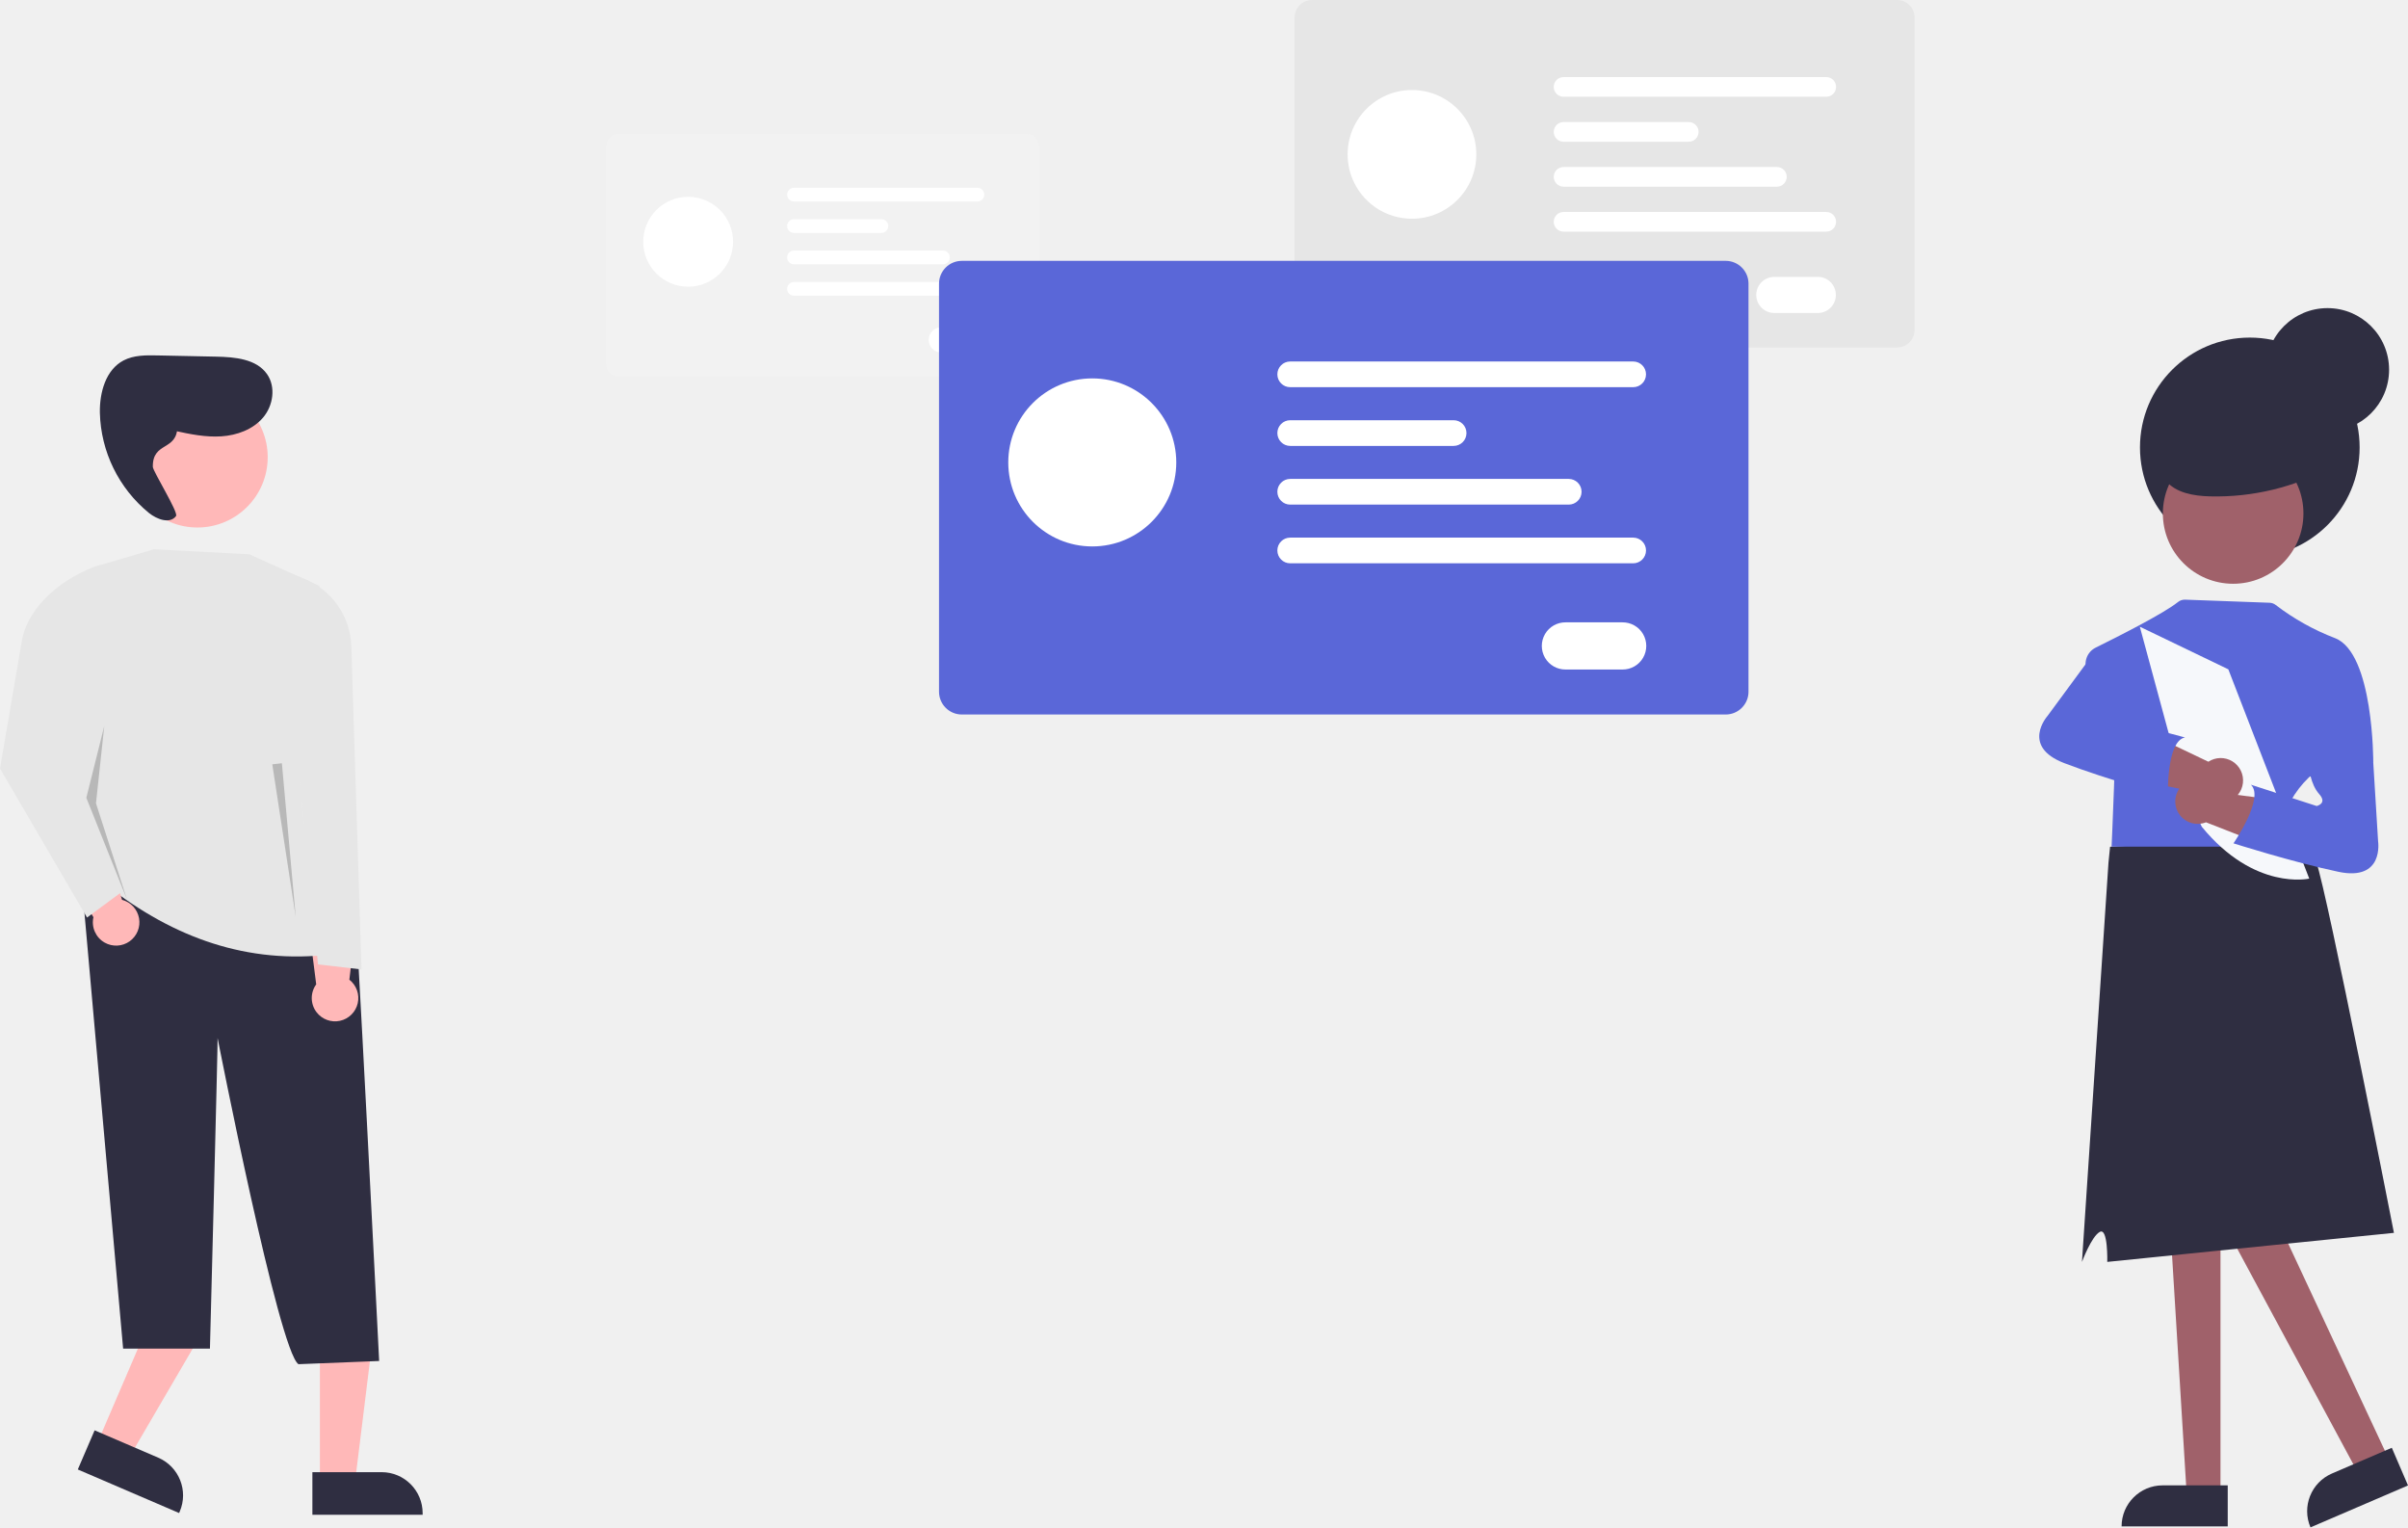
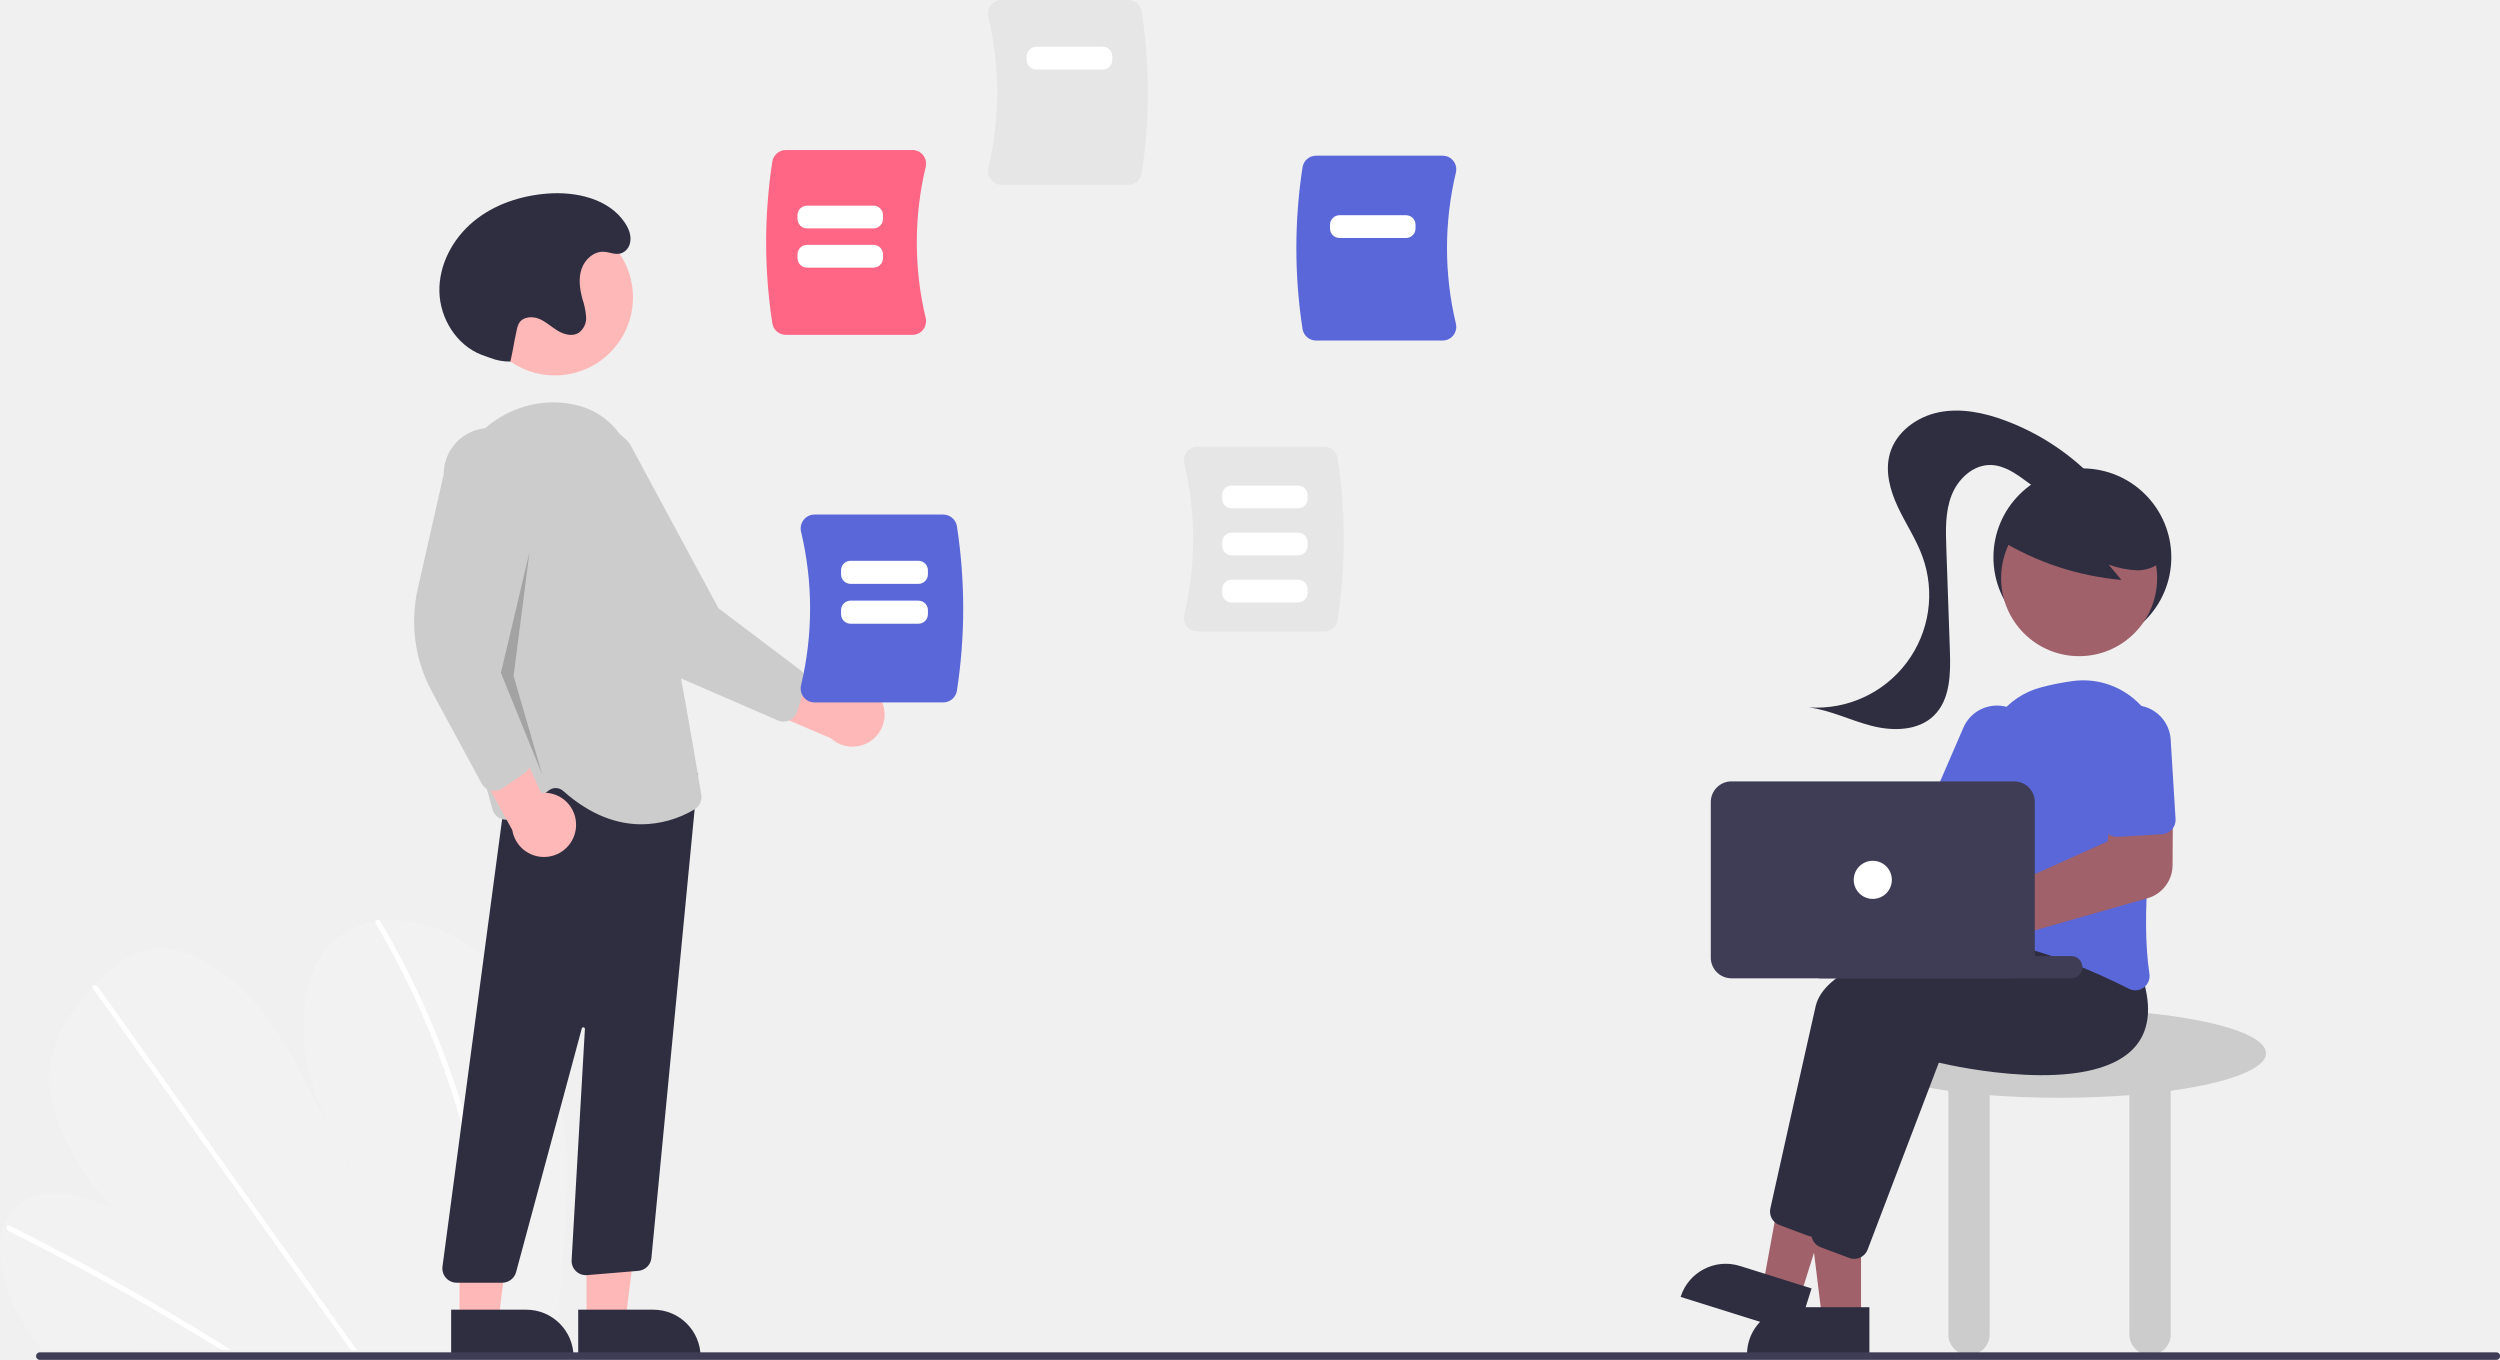
- <svg xmlns="http://www.w3.org/2000/svg" id="e415e4e1-8870-48b5-9940-d02b43ac290b" data-name="Layer 1" width="898.978" height="570.08" viewBox="0 0 898.978 570.08">
-   <defs>
-     <linearGradient id="b3748f69-0e41-4ff3-90ef-d3524a6a40c3" x1="278.848" y1="537.968" x2="278.848" y2="538.148" gradientTransform="matrix(1, 0, 0, -1, -88.27, 870.92)" gradientUnits="userSpaceOnUse">
-       <stop offset="0" stop-color="gray" stop-opacity="0.25" />
-       <stop offset="0.54" stop-color="gray" stop-opacity="0.12" />
-       <stop offset="1" stop-color="gray" stop-opacity="0.1" />
-     </linearGradient>
-   </defs>
-   <polygon points="828.975 558.002 816.367 558.002 810.367 460 828.975 460 828.975 558.002" fill="#a0616a" />
-   <path d="M807.362,554.399h24.315a0,0,0,0,1,0,0v15.309a0,0,0,0,1,0,0H792.053a0,0,0,0,1,0,0v0A15.309,15.309,0,0,1,807.362,554.399Z" fill="#2f2e41" />
-   <polygon points="891.874 544.746 880.291 549.724 830.577 457.415 847.673 450.068 891.874 544.746" fill="#a0616a" />
-   <path d="M1023.762,712.53h24.315a0,0,0,0,1,0,0v15.309a0,0,0,0,1,0,0h-39.624a0,0,0,0,1,0,0v0A15.309,15.309,0,0,1,1023.762,712.53Z" transform="translate(-351.3233 299.5617) rotate(-23.2563)" fill="#2f2e41" />
-   <path d="M858.767,294.642H640.333a6.518,6.518,0,0,1-6.51-6.51V171.47a6.518,6.518,0,0,1,6.51-6.51H858.767a6.518,6.518,0,0,1,6.51,6.51V288.131A6.518,6.518,0,0,1,858.767,294.642Z" transform="translate(-150.5108 -164.96)" fill="#e6e6e6" />
-   <circle cx="527.129" cy="57.618" r="24.019" fill="#fff" />
-   <path d="M832.302,201.072H734.236a3.672,3.672,0,0,1,0-7.345h98.066a3.672,3.672,0,0,1,0,7.345Z" transform="translate(-150.5108 -164.96)" fill="#fff" />
-   <path d="M780.964,217.86H734.236a3.672,3.672,0,0,1,0-7.345h46.728a3.672,3.672,0,1,1,0,7.345Z" transform="translate(-150.5108 -164.96)" fill="#fff" />
-   <path d="M813.874,234.641H734.236a3.672,3.672,0,0,1,0-7.345h79.638a3.672,3.672,0,0,1,0,7.345Z" transform="translate(-150.5108 -164.96)" fill="#fff" />
-   <path d="M832.302,251.422H734.236a3.672,3.672,0,0,1,0-7.345h98.066a3.672,3.672,0,0,1,0,7.345Z" transform="translate(-150.5108 -164.96)" fill="#fff" />
-   <path d="M829.231,281.782H812.993a6.744,6.744,0,1,1,0-13.487H829.231a6.744,6.744,0,0,1,0,13.487Z" transform="translate(-150.5108 -164.96)" fill="#fff" />
-   <path d="M533.883,305.507H381.367a4.551,4.551,0,0,1-4.546-4.546V219.506a4.551,4.551,0,0,1,4.546-4.546H533.883a4.551,4.551,0,0,1,4.546,4.546V300.961A4.551,4.551,0,0,1,533.883,305.507Z" transform="translate(-150.5108 -164.96)" fill="#f2f2f2" />
-   <circle cx="256.905" cy="90.231" r="16.77" fill="#fff" />
-   <path d="M515.404,240.174h-68.472a2.564,2.564,0,0,1,0-5.128h68.472a2.564,2.564,0,1,1,0,5.128Z" transform="translate(-150.5108 -164.96)" fill="#fff" />
-   <path d="M479.559,251.896H446.932a2.564,2.564,0,0,1,0-5.128h32.626a2.564,2.564,0,0,1,0,5.128Z" transform="translate(-150.5108 -164.96)" fill="#fff" />
-   <path d="M502.538,263.613h-55.605a2.564,2.564,0,0,1,0-5.128h55.605a2.564,2.564,0,0,1,0,5.128Z" transform="translate(-150.5108 -164.96)" fill="#fff" />
-   <path d="M515.404,275.33h-68.472a2.564,2.564,0,0,1,0-5.128h68.472a2.564,2.564,0,1,1,0,5.128Z" transform="translate(-150.5108 -164.96)" fill="#fff" />
-   <path d="M513.26,296.528H501.923a4.708,4.708,0,1,1,0-9.417h11.337a4.708,4.708,0,1,1,0,9.417Z" transform="translate(-150.5108 -164.96)" fill="#fff" />
-   <path d="M794.778,431.642H509.577a8.51,8.51,0,0,1-8.5-8.5V270.822a8.51,8.51,0,0,1,8.5-8.5H794.778a8.51,8.51,0,0,1,8.5,8.5V423.142A8.51,8.51,0,0,1,794.778,431.642Z" transform="translate(-150.5108 -164.96)" fill="#5a67d8" />
-   <circle cx="407.777" cy="172.592" r="31.36" fill="#fff" />
-   <path d="M760.222,309.472h-128.04a4.795,4.795,0,0,1,0-9.59h128.04a4.795,4.795,0,1,1,0,9.59Z" transform="translate(-150.5108 -164.96)" fill="#fff" />
-   <path d="M693.193,331.392H632.182a4.795,4.795,0,0,1,0-9.59h61.01a4.795,4.795,0,1,1,0,9.59Z" transform="translate(-150.5108 -164.96)" fill="#fff" />
-   <path d="M736.162,353.302h-103.98a4.795,4.795,0,0,1,0-9.59h103.98a4.795,4.795,0,0,1,0,9.59Z" transform="translate(-150.5108 -164.96)" fill="#fff" />
-   <path d="M760.222,375.212h-128.04a4.795,4.795,0,0,1,0-9.59h128.04a4.795,4.795,0,1,1,0,9.59Z" transform="translate(-150.5108 -164.96)" fill="#fff" />
-   <path d="M756.213,414.852H735.012a8.805,8.805,0,1,1,0-17.609h21.2a8.805,8.805,0,1,1,0,17.609Z" transform="translate(-150.5108 -164.96)" fill="#fff" />
-   <path d="M1044.238,625.112s-24.99-127.42-28.93-138.16c-2.17-5.87-3.6-10.14-3.6-10.14l-73.44,4.2-.6,5.94-9.9,149.02s3.5-9.47,6.64-11.21,2.81,11.19,2.81,11.19" transform="translate(-150.5108 -164.96)" fill="#2f2e41" />
-   <path d="M938.83,480.96h64.279c-1.804-6.459,0-12.445,2.579-17.038a37.63,37.63,0,0,1,6.73-8.736l.441-.395,22.459-4.98,1.208-.263s.178-40.805-14.265-46.405a88.309,88.309,0,0,1-22.137-12.364,3.971,3.971,0,0,0-2.323-.851L966.272,388.775a4.02,4.02,0,0,0-2.671.898c-5.212,4.191-21.789,12.605-30.701,17.006a6.786,6.786,0,0,0-3.219,8.802c3.559,8.172,9.606,21.839,10.242,21.839C940.828,437.32,938.83,480.96,938.83,480.96Z" transform="translate(-150.5108 -164.96)" fill="#5a67d8" />
-   <path d="M982.41,414.778l30.209,78.115s-20.423,4.709-40.122-19.366l-7.109-15.517-16.017-59.138Z" transform="translate(-150.5108 -164.96)" fill="#f6f8fb" />
-   <circle cx="839.918" cy="167" r="41" fill="#2f2e41" />
-   <path d="M964.421,469.329a8.37,8.37,0,0,0,9.655,2.547l21.965,8.595,7.318-16.546-24.749-3.196a8.365,8.365,0,1,0-14.189,8.6Z" transform="translate(-150.5108 -164.96)" fill="#a0616a" />
-   <circle cx="833.701" cy="191.645" r="26.239" fill="#a0616a" />
-   <path d="M1021.111,339.226a90.609,90.609,0,0,1-45.542,11.004c-6.083-.158-12.786-1.264-16.639-5.975-4.347-5.315-3.259-13.62.934-19.057s10.754-8.503,17.298-10.581c6.192-1.967,12.827-3.234,19.177-1.859a23.879,23.879,0,0,1,17.304,31.724" transform="translate(-150.5108 -164.96)" fill="#2f2e41" />
-   <circle cx="868.918" cy="138" r="23" fill="#2f2e41" />
-   <path d="M1027.667,438.706l8.852,10.842,1.804,29.429s2.323,14.986-14.807,11.377-39.178-10.627-39.178-10.627,11.732-17.005,6.496-21.877l24.558,7.946s4.151-.906.898-4.515-3.826-10.114-3.826-10.114Z" transform="translate(-150.5108 -164.96)" fill="#5a67d8" />
-   <path d="M982.213,464.186a8.37,8.37,0,0,1-9.492-3.098l-23.114-4.696,2.829-17.87,22.524,10.742a8.365,8.365,0,1,1,7.253,14.922Z" transform="translate(-150.5108 -164.96)" fill="#a0616a" />
-   <path d="M951.707,422.865s-4.011,5.154-8.701,6.421-1.695,4.28-1.695,4.28l24.94,6.648c-7.041,1.252-6.411,21.902-6.411,21.902s-22.328-6.066-38.676-12.328-6.267-17.59-6.267-17.59l17.482-23.743,13.318-4.306Z" transform="translate(-150.5108 -164.96)" fill="#5a67d8" />
-   <polygon points="36.427 538.404 48.46 543.575 74.133 499.623 56.374 491.99 36.427 538.404" fill="#ffb8b8" />
-   <path d="M181.025,706.298h41.163a0,0,0,0,1,0,0v15.904a0,0,0,0,1,0,0H196.334a15.309,15.309,0,0,1-15.309-15.309v-.595A0,0,0,0,1,181.025,706.298Z" transform="translate(-45.69774 1285.108) rotate(-156.7437)" fill="#2f2e41" />
-   <polygon points="119.429 553.213 132.527 553.213 138.76 502.695 119.429 502.695 119.429 553.213" fill="#ffb8b8" />
-   <path d="M267.134,714.431h41.163a0,0,0,0,1,0,0V730.335a0,0,0,0,1,0,0H282.443a15.309,15.309,0,0,1-15.309-15.309v-.595A0,0,0,0,1,267.134,714.431Z" transform="translate(424.9191 1279.806) rotate(-180)" fill="#2f2e41" />
-   <g opacity="0.1">
-     <path d="M190.208,332.752l.74.16A1,1,0,0,0,190.208,332.752Z" transform="translate(-150.5108 -164.96)" fill="url(#b3748f69-0e41-4ff3-90ef-d3524a6a40c3)" />
-   </g>
-   <path d="M292.06,672.936l-30.126,1.195c-7.355-4.945-30.189-121.752-30.189-121.752.156.904-2.857,115.935-2.857,115.935H196.476l-15.924-179.379,17.576,7.077s80.481-6.526,84.231-1.882C283.148,495.644,292.06,672.936,292.06,672.936Z" transform="translate(-150.5108 -164.96)" fill="#2f2e41" />
-   <circle cx="73.701" cy="170.645" r="26.239" fill="#ffb8b8" />
-   <path d="M268.673,542.738a8.695,8.695,0,0,1-.114-10.372l-3.082-24.308,18.526-3.171L280.939,530.629a8.69,8.69,0,1,1-12.266,12.109Z" transform="translate(-150.5108 -164.96)" fill="#ffb8b8" />
-   <path d="M228.187,318.005l.578.125A.806.806,0,0,0,228.187,318.005Z" transform="translate(-150.5108 -164.96)" fill="#e1e7ef" />
-   <path d="M215.787,325.77c5.713,1.248,11.526,2.438,17.36,2.05s11.785-2.548,15.574-7.002,4.837-11.447,1.474-16.231c-3.999-5.688-12.017-6.37-18.968-6.514l-21.904-.454c-4.328-.09-8.869-.132-12.702,1.88-6.659,3.495-8.958,11.984-8.825,19.503a49.883,49.883,0,0,0,18.329,37.425c2.964,2.386,7.845,4.2,10.105,1.138.985-1.335-8.635-16.699-8.662-18.358-.161-9.643,9.31-5.715,9.148-15.359" transform="translate(-150.5108 -164.96)" fill="#2f2e41" />
-   <path d="M190.5,495.552c24.969,19.527,52.53,29.37,83.728,25.618-13.176-46.264-17.085-92.178-4.374-137.464l-26.243-11.872L207.996,369.96l-21.44,6.306a14.336,14.336,0,0,0-10.284,14.035C177.029,428.922,180.577,465.065,190.5,495.552Z" transform="translate(-150.5108 -164.96)" fill="#e6e6e6" />
-   <path d="M269.23,524.919l16.246,1.875L281.672,406.159a28.08,28.08,0,0,0-17.266-25.035l-5.798-2.416,1.562,56.548Z" transform="translate(-150.5108 -164.96)" fill="#e6e6e6" />
-   <path d="M189.598,516.782a8.695,8.695,0,0,1-4.21-9.48l-12.45-21.104,15.758-10.244,7.374,24.853a8.69,8.69,0,1,1-6.472,15.975Z" transform="translate(-150.5108 -164.96)" fill="#ffb8b8" />
-   <path d="M183.002,507.424l15.21-11.218-16.46-48.766,5.936-71.544h0c-12.895,4.053-26.74,14.939-29.02,28.262l-8.157,47.656Z" transform="translate(-150.5108 -164.96)" fill="#e6e6e6" />
-   <polygon points="38.925 270.993 32.23 297.771 47.422 335.77 35.835 299.831 38.925 270.993" opacity="0.2" />
-   <polygon points="105.236 284.875 110.404 342.256 101.653 285.275 105.236 284.875" opacity="0.2" />
+ <svg xmlns="http://www.w3.org/2000/svg" id="a2525de1-ea14-4c9e-818b-1d269b9a5d3c" data-name="Layer 1" width="787.067" height="428.128" viewBox="0 0 787.067 428.128">
+   <path d="M384.646,608.214a400.444,400.444,0,0,1-3.775,51.455c-.083.599-.173,1.198-.256,1.796l-161.217-.901c-.473-.595-.939-1.197-1.391-1.806-1.505-2.016-2.916-4.089-4.211-6.233-6.224-10.331-9.074-22.427-6.218-30.773l.051-.13a14.644,14.644,0,0,1,2.858-4.966c6.511-7.329,19.674-6.107,31.62-.192-10.715-11.728-19.246-26.528-19.895-39.738-.636-12.885,6.102-22.09,13.41-29.912.24-.259.48-.51.719-.761.116-.129.24-.251.356-.381,5.702-5.961,12.349-11.838,21.97-11.127,10.552.781,22.251,9.619,30.454,19.919,8.203,10.292,13.654,21.984,19.179,33.394,5.532,11.403,11.518,23.098,20.395,32.845-12.024-15.209-21.719-32.513-25.3-49.343s-.429-32.993,10.287-40.92a25.064,25.064,0,0,1,10.979-4.43c.462-.077.932-.139,1.409-.194,9.92-1.129,21.765,2.302,31.842,10.503,11.098,9.03,18.793,22.417,22.621,35.125C384.362,584.153,384.77,596.387,384.646,608.214Z" transform="translate(-206.4667 -235.9361)" fill="#f2f2f2" />
+   <path d="M279.168,660.898l-3.083-.017q-1.468-.918-2.95-1.814c-.612-.386-1.23-.758-1.85-1.137q-15.338-9.368-30.869-17.971-15.516-8.611-31.188-16.428a1.292,1.292,0,0,1-.743-1.477.372.372,0,0,1,.051-.108c.146-.274.471-.387.947-.154,1.282.643,2.57,1.285,3.852,1.942q15.715,7.951,31.295,16.696,15.569,8.741,30.961,18.253c.216.131.432.27.648.401C277.218,659.689,278.19,660.293,279.168,660.898Z" transform="translate(-206.4667 -235.9361)" fill="#fff" />
+   <path d="M318.917,661.12l-1.906-.011c-.43-.602-.852-1.203-1.282-1.805q-15.152-21.248-30.299-42.497-24.804-34.787-49.592-69.573a1.228,1.228,0,0,1-.214-.42c-.141-.513.236-.815.719-.761a1.448,1.448,0,0,1,1.007.641q13.906,19.508,27.805,39.002,24.674,34.613,49.342,69.218c1.046,1.464,2.092,2.936,3.138,4.4C318.065,659.917,318.494,660.519,318.917,661.12Z" transform="translate(-206.4667 -235.9361)" fill="#fff" />
+   <path d="M361.386,650.05c-.097,3.213-.31,6.374-.588,9.506q-.081.899-.162,1.797l-2-.011c.061-.599.122-1.198.176-1.797.423-4.525.723-9.101.763-13.802a192.539,192.539,0,0,0-3.79-38.81,241.645,241.645,0,0,0-11.74-40.321,276.902,276.902,0,0,0-19.208-39.893,1.065,1.065,0,0,1-.177-.709c.083-.57.841-.739,1.409-.194a1.655,1.655,0,0,1,.287.363q1.384,2.38,2.717,4.774a276.709,276.709,0,0,1,18.384,40.033,240.501,240.501,0,0,1,10.944,40.381A189.953,189.953,0,0,1,361.386,650.05Z" transform="translate(-206.4667 -235.9361)" fill="#fff" />
+   <path d="M919.865,567.547c0-7.732-29.102-14-65-14s-65,6.268-65,14c0,4.955,11.964,9.306,30,11.794v76.706a6.5,6.5,0,0,0,13,0v-75.324c6.872.532,14.277.824,22,.824s15.128-.292,22-.824v75.324a6.5,6.5,0,0,0,13,0V579.341C907.901,576.853,919.865,572.502,919.865,567.547Z" transform="translate(-206.4667 -235.9361)" fill="#ccc" />
+   <circle cx="655.586" cy="175.468" r="28" fill="#2f2e41" />
+   <polygon points="585.905 415.034 573.645 415.034 567.813 367.746 585.907 367.746 585.905 415.034" fill="#a0616a" />
+   <path d="M564.888,411.531h23.644a0,0,0,0,1,0,0v14.887a0,0,0,0,1,0,0H550.001a0,0,0,0,1,0,0v0A14.887,14.887,0,0,1,564.888,411.531Z" fill="#2f2e41" />
+   <polygon points="566.768 408.192 555.07 404.521 563.662 357.656 580.926 363.073 566.768 408.192" fill="#a0616a" />
+   <path d="M751.801,635.462h23.644a0,0,0,0,1,0,0v14.887a0,0,0,0,1,0,0H736.914a0,0,0,0,1,0,0v0A14.887,14.887,0,0,1,751.801,635.462Z" transform="translate(20.72246 -432.8544) rotate(17.42262)" fill="#2f2e41" />
+   <path d="M777.223,625.26a4.462,4.462,0,0,1-1.572-.286l-9.019-3.382a4.516,4.516,0,0,1-2.814-5.184c2.271-10.21,10.01-44.971,14.247-63.615,5.026-22.115,78.343-26.225,81.461-26.389l.256-.014,8.248,10.364c2.98,9.579,2.036,17.051-2.808,22.208-14.132,15.047-56.327,5.71-61.359,4.528L781.436,622.363A4.513,4.513,0,0,1,777.223,625.26Z" transform="translate(-206.4667 -235.9361)" fill="#2f2e41" />
+   <path d="M790.223,632.26a4.462,4.462,0,0,1-1.572-.286l-9.019-3.382a4.516,4.516,0,0,1-2.814-5.184c2.271-10.21,10.01-44.971,14.247-63.615,5.026-22.115,78.343-26.225,81.461-26.389l.256-.014,8.248,10.364c2.98,9.579,2.036,17.051-2.808,22.208-14.132,15.046-56.327,5.71-61.359,4.528L794.436,629.363A4.513,4.513,0,0,1,790.223,632.26Z" transform="translate(-206.4667 -235.9361)" fill="#2f2e41" />
+   <path d="M764.128,488.24a10.527,10.527,0,0,1,.885,1.402l49.32,5.196,7.1-9.734,16.091,8.794L823.579,517.52l-60.487-15.423a10.496,10.496,0,1,1,1.036-13.857Z" transform="translate(-206.4667 -235.9361)" fill="#a0616a" />
+   <path d="M878.741,547.722a4.501,4.501,0,0,1-2.05-.501c-9.862-5.015-29.066-13.699-46.875-15.517a4.392,4.392,0,0,1-3.095-1.75,4.519,4.519,0,0,1-.834-3.511c1.607-8.896,5.293-31.547,4.818-49.701a24.596,24.596,0,0,1,18.582-24.468h0A79.866,79.866,0,0,1,859.201,450.321a24.795,24.795,0,0,1,27.559,28.762c-3.176,18.813-6.377,45.09-3.595,63.433a4.507,4.507,0,0,1-1.819,4.349A4.429,4.429,0,0,1,878.741,547.722Z" transform="translate(-206.4667 -235.9361)" fill="#5a67d8" />
+   <path d="M831.619,499.871a4.496,4.496,0,0,1-1.787-.373l-12.848-5.562a4.506,4.506,0,0,1-2.342-5.917l9.932-22.942a11.5,11.5,0,1,1,21.107,9.136L835.75,497.155a4.511,4.511,0,0,1-4.131,2.716Z" transform="translate(-206.4667 -235.9361)" fill="#5a67d8" />
+   <circle cx="654.562" cy="182.019" r="24.561" fill="#a0616a" />
+   <path d="M836.026,405.888a88.59,88.59,0,0,0,38.326,12.628l-4.04-4.841a29.688,29.688,0,0,0,9.171,1.821c3.13-.049,6.41-1.254,8.186-3.832a9.342,9.342,0,0,0,.625-8.63,17.694,17.694,0,0,0-5.566-6.96,33.139,33.139,0,0,0-30.844-5.512,19.806,19.806,0,0,0-9.212,5.909c-2.328,2.872-6.811,5.432-5.619,8.932Z" transform="translate(-206.4667 -235.9361)" fill="#2f2e41" />
+   <path d="M865.158,386.067a75.485,75.485,0,0,0-27.463-17.759c-6.639-2.459-13.865-3.979-20.805-2.582s-13.504,6.198-15.44,13.008c-1.583,5.568.052,11.564,2.509,16.806s5.738,10.102,7.725,15.54a35.468,35.468,0,0,1-35.689,47.562c6.819.914,13.105,4.119,19.771,5.825s14.533,1.59,19.486-3.185c5.241-5.052,5.346-13.267,5.092-20.542q-.565-16.222-1.13-32.445c-.192-5.515-.356-11.208,1.633-16.356s6.716-9.656,12.235-9.609c4.183.035,7.884,2.569,11.239,5.068s6.904,5.165,11.071,5.536,8.923-2.711,8.611-6.883" transform="translate(-206.4667 -235.9361)" fill="#2f2e41" />
+   <path d="M819.736,541.413a11.004,11.004,0,1,1,4.242-21.164h0a10.567,10.567,0,0,1,1.312.665l44.741-20.087,1.257-12.134,19.286-.516-.128,20.202a10.88,10.88,0,0,1-7.861,10.343l-52.322,14.893a10.259,10.259,0,0,1-.359,1.019,11.045,11.045,0,0,1-10.167,6.78Z" transform="translate(-206.4667 -235.9361)" fill="#a0616a" />
+   <path d="M888.939,498.08a4.496,4.496,0,0,1-1.762.476l-13.974.859a4.506,4.506,0,0,1-4.768-4.215l-1.534-24.953a11.5,11.5,0,1,1,22.956-1.412l1.534,24.953a4.511,4.511,0,0,1-2.453,4.292Z" transform="translate(-206.4667 -235.9361)" fill="#5a67d8" />
+   <path d="M779.57,536.936h79a3.5,3.5,0,0,1,3.5,3.5v0a3.5,3.5,0,0,1-3.5,3.5h-79a3.5,3.5,0,0,1-3.5-3.5v0A3.5,3.5,0,0,1,779.57,536.936Z" transform="translate(1431.673 844.9361) rotate(180)" fill="#3f3d56" />
+   <path d="M745.07,537.436v-49a6.507,6.507,0,0,1,6.5-6.5h89a6.507,6.507,0,0,1,6.5,6.5v49a6.507,6.507,0,0,1-6.5,6.5h-89A6.507,6.507,0,0,1,745.07,537.436Z" transform="translate(-206.4667 -235.9361)" fill="#3f3d56" />
+   <circle cx="589.603" cy="277" r="6" fill="#fff" />
+   <path d="M483.247,455.273a10.056,10.056,0,0,0-15.32-1.744l-31.754-16.39,1.974,18.464,29.852,12.734a10.11,10.11,0,0,0,15.249-13.064Z" transform="translate(-206.4667 -235.9361)" fill="#ffb8b8" />
+   <path d="M455.027,462.706a4.505,4.505,0,0,1-3.669.039L421.196,449.661A46.373,46.373,0,0,1,397.734,426.963l-15.857-33.471a14.497,14.497,0,1,1,22.901-17.781l27.873,51.714,25.737,19.442a4.515,4.515,0,0,1,1.587,4.921l-2.526,8.159a4.506,4.506,0,0,1-1.524,2.211A4.455,4.455,0,0,1,455.027,462.706Z" transform="translate(-206.4667 -235.9361)" fill="#ccc" />
+   <circle cx="174.712" cy="93.631" r="24.561" fill="#ffb8b8" />
+   <polygon points="184.661 415.827 196.92 415.827 202.753 368.539 184.658 368.539 184.661 415.827" fill="#ffb8b8" />
+   <path d="M388.5,648.26h38.531a0,0,0,0,1,0,0v14.887a0,0,0,0,1,0,0H403.387a14.887,14.887,0,0,1-14.887-14.887v0A0,0,0,0,1,388.5,648.26Z" transform="translate(609.0948 1075.452) rotate(179.9974)" fill="#2f2e41" />
+   <polygon points="144.661 415.827 156.92 415.827 162.753 368.539 144.658 368.539 144.661 415.827" fill="#ffb8b8" />
+   <path d="M348.5,648.26h38.531a0,0,0,0,1,0,0v14.887a0,0,0,0,1,0,0H363.387a14.887,14.887,0,0,1-14.887-14.887v0A0,0,0,0,1,348.5,648.26Z" transform="translate(529.0948 1075.454) rotate(179.9974)" fill="#2f2e41" />
+   <path d="M346.847,638.228a4.499,4.499,0,0,1-1.075-3.559l21.465-160.985,53.329,9.057,5.691-3.415L411.539,632.07a4.512,4.512,0,0,1-4.096,3.964l-16.148,1.346a4.499,4.499,0,0,1-4.866-4.742l4.181-72.742a.5.5,0,0,0-.982-.16l-20.683,76.7a4.508,4.508,0,0,1-4.345,3.329h-14.367A4.498,4.498,0,0,1,346.847,638.228Z" transform="translate(-206.4667 -235.9361)" fill="#2f2e41" />
+   <path d="M383.779,484.952a3.533,3.533,0,0,0-4.516-.188l-10.662,8.293a4.496,4.496,0,0,1-7.087-2.307c-5.23-18.315-17.078-64.418-14.159-96.866,1.655-18.393,17.537-32.371,35.405-31.198,12.216.814,20.252,7.861,23.886,20.944,8.923,32.122,18.728,91.044,20.603,102.53a4.48,4.48,0,0,1-2.136,4.589A32.939,32.939,0,0,1,408.42,495.447C401.301,495.447,392.765,492.968,383.779,484.952Z" transform="translate(-206.4667 -235.9361)" fill="#ccc" />
+   <path d="M387.802,496.379a10.056,10.056,0,0,0-10.979-10.827l-14.872-32.493-9.842,15.747L367.741,497.248a10.11,10.11,0,0,0,20.061-.869Z" transform="translate(-206.4667 -235.9361)" fill="#ffb8b8" />
+   <path d="M361.01,484.812a4.505,4.505,0,0,1-2.911-2.233l-15.659-28.909a46.373,46.373,0,0,1-4.454-32.339l8.178-36.123a14.497,14.497,0,1,1,28.993.142l-9.981,57.893,8.254,31.181a4.515,4.515,0,0,1-1.789,4.852l-7.023,4.861a4.506,4.506,0,0,1-2.564.8A4.455,4.455,0,0,1,361.01,484.812Z" transform="translate(-206.4667 -235.9361)" fill="#ccc" />
+   <polygon points="166.697 173.828 157.697 211.828 170.697 243.828 161.697 212.828 166.697 173.828" opacity="0.2" />
+   <path d="M367.163,349.764a16.538,16.538,0,0,1-6.388-1.156c-.894-.345-1.822-.628-2.715-.973-7.882-3.045-13.074-11.439-13.26-19.887s4.189-16.646,10.685-22.05,14.91-8.177,23.335-8.819c9.075-.691,19.294,1.61,24.365,9.168,1.35,2.012,2.294,4.453,1.494,6.882a4.403,4.403,0,0,1-1.241,1.906c-2.265,2.015-4.522.5-6.831.366-3.173-.184-6.023,2.385-7.048,5.394s-.573,6.322.254,9.391a23.46,23.46,0,0,1,1.182,5.71,5.741,5.741,0,0,1-2.379,5.055c-1.983,1.199-4.587.505-6.571-.692s-3.698-2.86-5.842-3.741-5.022-.685-6.27,1.267a6.935,6.935,0,0,0-.793,2.289c-1.118,5.095-.861,4.795-1.98,9.89Z" transform="translate(-206.4667 -235.9361)" fill="#2f2e41" />
+   <path d="M580.115,433.115a4.32,4.32,0,0,1-.807-3.705,102.328,102.328,0,0,0-0-47.525,4.321,4.321,0,0,1,.808-3.705,4.248,4.248,0,0,1,3.355-1.626h39.872a4.302,4.302,0,0,1,4.237,3.606,167.487,167.487,0,0,1,0,50.975,4.302,4.302,0,0,1-4.237,3.606H583.47A4.248,4.248,0,0,1,580.115,433.115Z" transform="translate(-206.4667 -235.9361)" fill="#e6e6e6" />
+   <path d="M518.434,292.497a4.318,4.318,0,0,1-.807-3.705,102.332,102.332,0,0,0,0-47.525,4.318,4.318,0,0,1,.807-3.705,4.247,4.247,0,0,1,3.355-1.626h39.873a4.303,4.303,0,0,1,4.237,3.606,167.487,167.487,0,0,1,0,50.975,4.303,4.303,0,0,1-4.237,3.606H521.789A4.247,4.247,0,0,1,518.434,292.497Z" transform="translate(-206.4667 -235.9361)" fill="#e6e6e6" />
+   <path d="M616.545,339.535a167.487,167.487,0,0,1,0-50.975,4.302,4.302,0,0,1,4.237-3.606h39.873a4.247,4.247,0,0,1,3.355,1.626,4.319,4.319,0,0,1,.807,3.705,102.328,102.328,0,0,0-0,47.525,4.318,4.318,0,0,1-.807,3.705,4.247,4.247,0,0,1-3.355,1.626H620.782A4.302,4.302,0,0,1,616.545,339.535Z" transform="translate(-206.4667 -235.9361)" fill="#5a67d8" />
+   <path d="M449.622,337.755a167.506,167.506,0,0,1,0-50.975,4.303,4.303,0,0,1,4.237-3.606h39.873a4.247,4.247,0,0,1,3.355,1.626,4.319,4.319,0,0,1,.807,3.705,102.328,102.328,0,0,0-0,47.525,4.318,4.318,0,0,1-.807,3.705,4.247,4.247,0,0,1-3.355,1.626H453.86A4.303,4.303,0,0,1,449.622,337.755Z" transform="translate(-206.4667 -235.9361)" fill="#ff6584" />
+   <path d="M459.484,455.426a4.391,4.391,0,0,1-.821-3.766,104.001,104.001,0,0,0-0-48.306,4.392,4.392,0,0,1,.821-3.766,4.318,4.318,0,0,1,3.41-1.652H503.422a4.373,4.373,0,0,1,4.307,3.665,170.238,170.238,0,0,1,0,51.813,4.373,4.373,0,0,1-4.307,3.665H462.895A4.318,4.318,0,0,1,459.484,455.426Z" transform="translate(-206.4667 -235.9361)" fill="#5a67d8" />
+   <path d="M219.049,664.064h773.294a1.191,1.191,0,1,0,0-2.381h-773.294a1.191,1.191,0,1,0,0,2.381Z" transform="translate(-206.4667 -235.9361)" fill="#3f3d56" />
+   <path d="M495.601,419.758H474.252a3.003,3.003,0,0,1-3-3V415.484a3.003,3.003,0,0,1,3-3h21.349a3.003,3.003,0,0,1,3,3v1.274A3.003,3.003,0,0,1,495.601,419.758Z" transform="translate(-206.4667 -235.9361)" fill="#fff" />
+   <path d="M495.601,432.305H474.252a3.003,3.003,0,0,1-3-3v-1.274a3.003,3.003,0,0,1,3-3h21.349a3.003,3.003,0,0,1,3,3v1.274A3.003,3.003,0,0,1,495.601,432.305Z" transform="translate(-206.4667 -235.9361)" fill="#fff" />
+   <path d="M481.462,307.85H460.538a3.003,3.003,0,0,1-3-3v-1.172a3.003,3.003,0,0,1,3-3H481.462a3.003,3.003,0,0,1,3,3v1.172A3.003,3.003,0,0,1,481.462,307.85Z" transform="translate(-206.4667 -235.9361)" fill="#fff" />
+   <path d="M615.141,395.98H594.218a3.003,3.003,0,0,1-3-3v-1.172a3.003,3.003,0,0,1,3-3h20.923a3.003,3.003,0,0,1,3,3v1.172A3.003,3.003,0,0,1,615.141,395.98Z" transform="translate(-206.4667 -235.9361)" fill="#fff" />
+   <path d="M615.141,410.793H594.218a3.003,3.003,0,0,1-3-3v-1.172a3.003,3.003,0,0,1,3-3h20.923a3.003,3.003,0,0,1,3,3v1.172A3.003,3.003,0,0,1,615.141,410.793Z" transform="translate(-206.4667 -235.9361)" fill="#fff" />
+   <path d="M615.141,425.607H594.218a3.003,3.003,0,0,1-3-3V421.434a3.003,3.003,0,0,1,3-3h20.923a3.003,3.003,0,0,1,3,3v1.172A3.003,3.003,0,0,1,615.141,425.607Z" transform="translate(-206.4667 -235.9361)" fill="#fff" />
+   <path d="M481.462,320.195H460.538a3.003,3.003,0,0,1-3-3v-1.172a3.003,3.003,0,0,1,3-3H481.462a3.003,3.003,0,0,1,3,3v1.172A3.003,3.003,0,0,1,481.462,320.195Z" transform="translate(-206.4667 -235.9361)" fill="#fff" />
+   <path d="M553.639,257.831H532.716a3.003,3.003,0,0,1-3-3v-1.172a3.003,3.003,0,0,1,3-3H553.639a3.003,3.003,0,0,1,3,3v1.172A3.003,3.003,0,0,1,553.639,257.831Z" transform="translate(-206.4667 -235.9361)" fill="#fff" />
+   <path d="M649.113,310.865H628.189a3.003,3.003,0,0,1-3-3V306.692a3.003,3.003,0,0,1,3-3h20.924a3.003,3.003,0,0,1,3,3v1.172A3.003,3.003,0,0,1,649.113,310.865Z" transform="translate(-206.4667 -235.9361)" fill="#fff" />
</svg>
